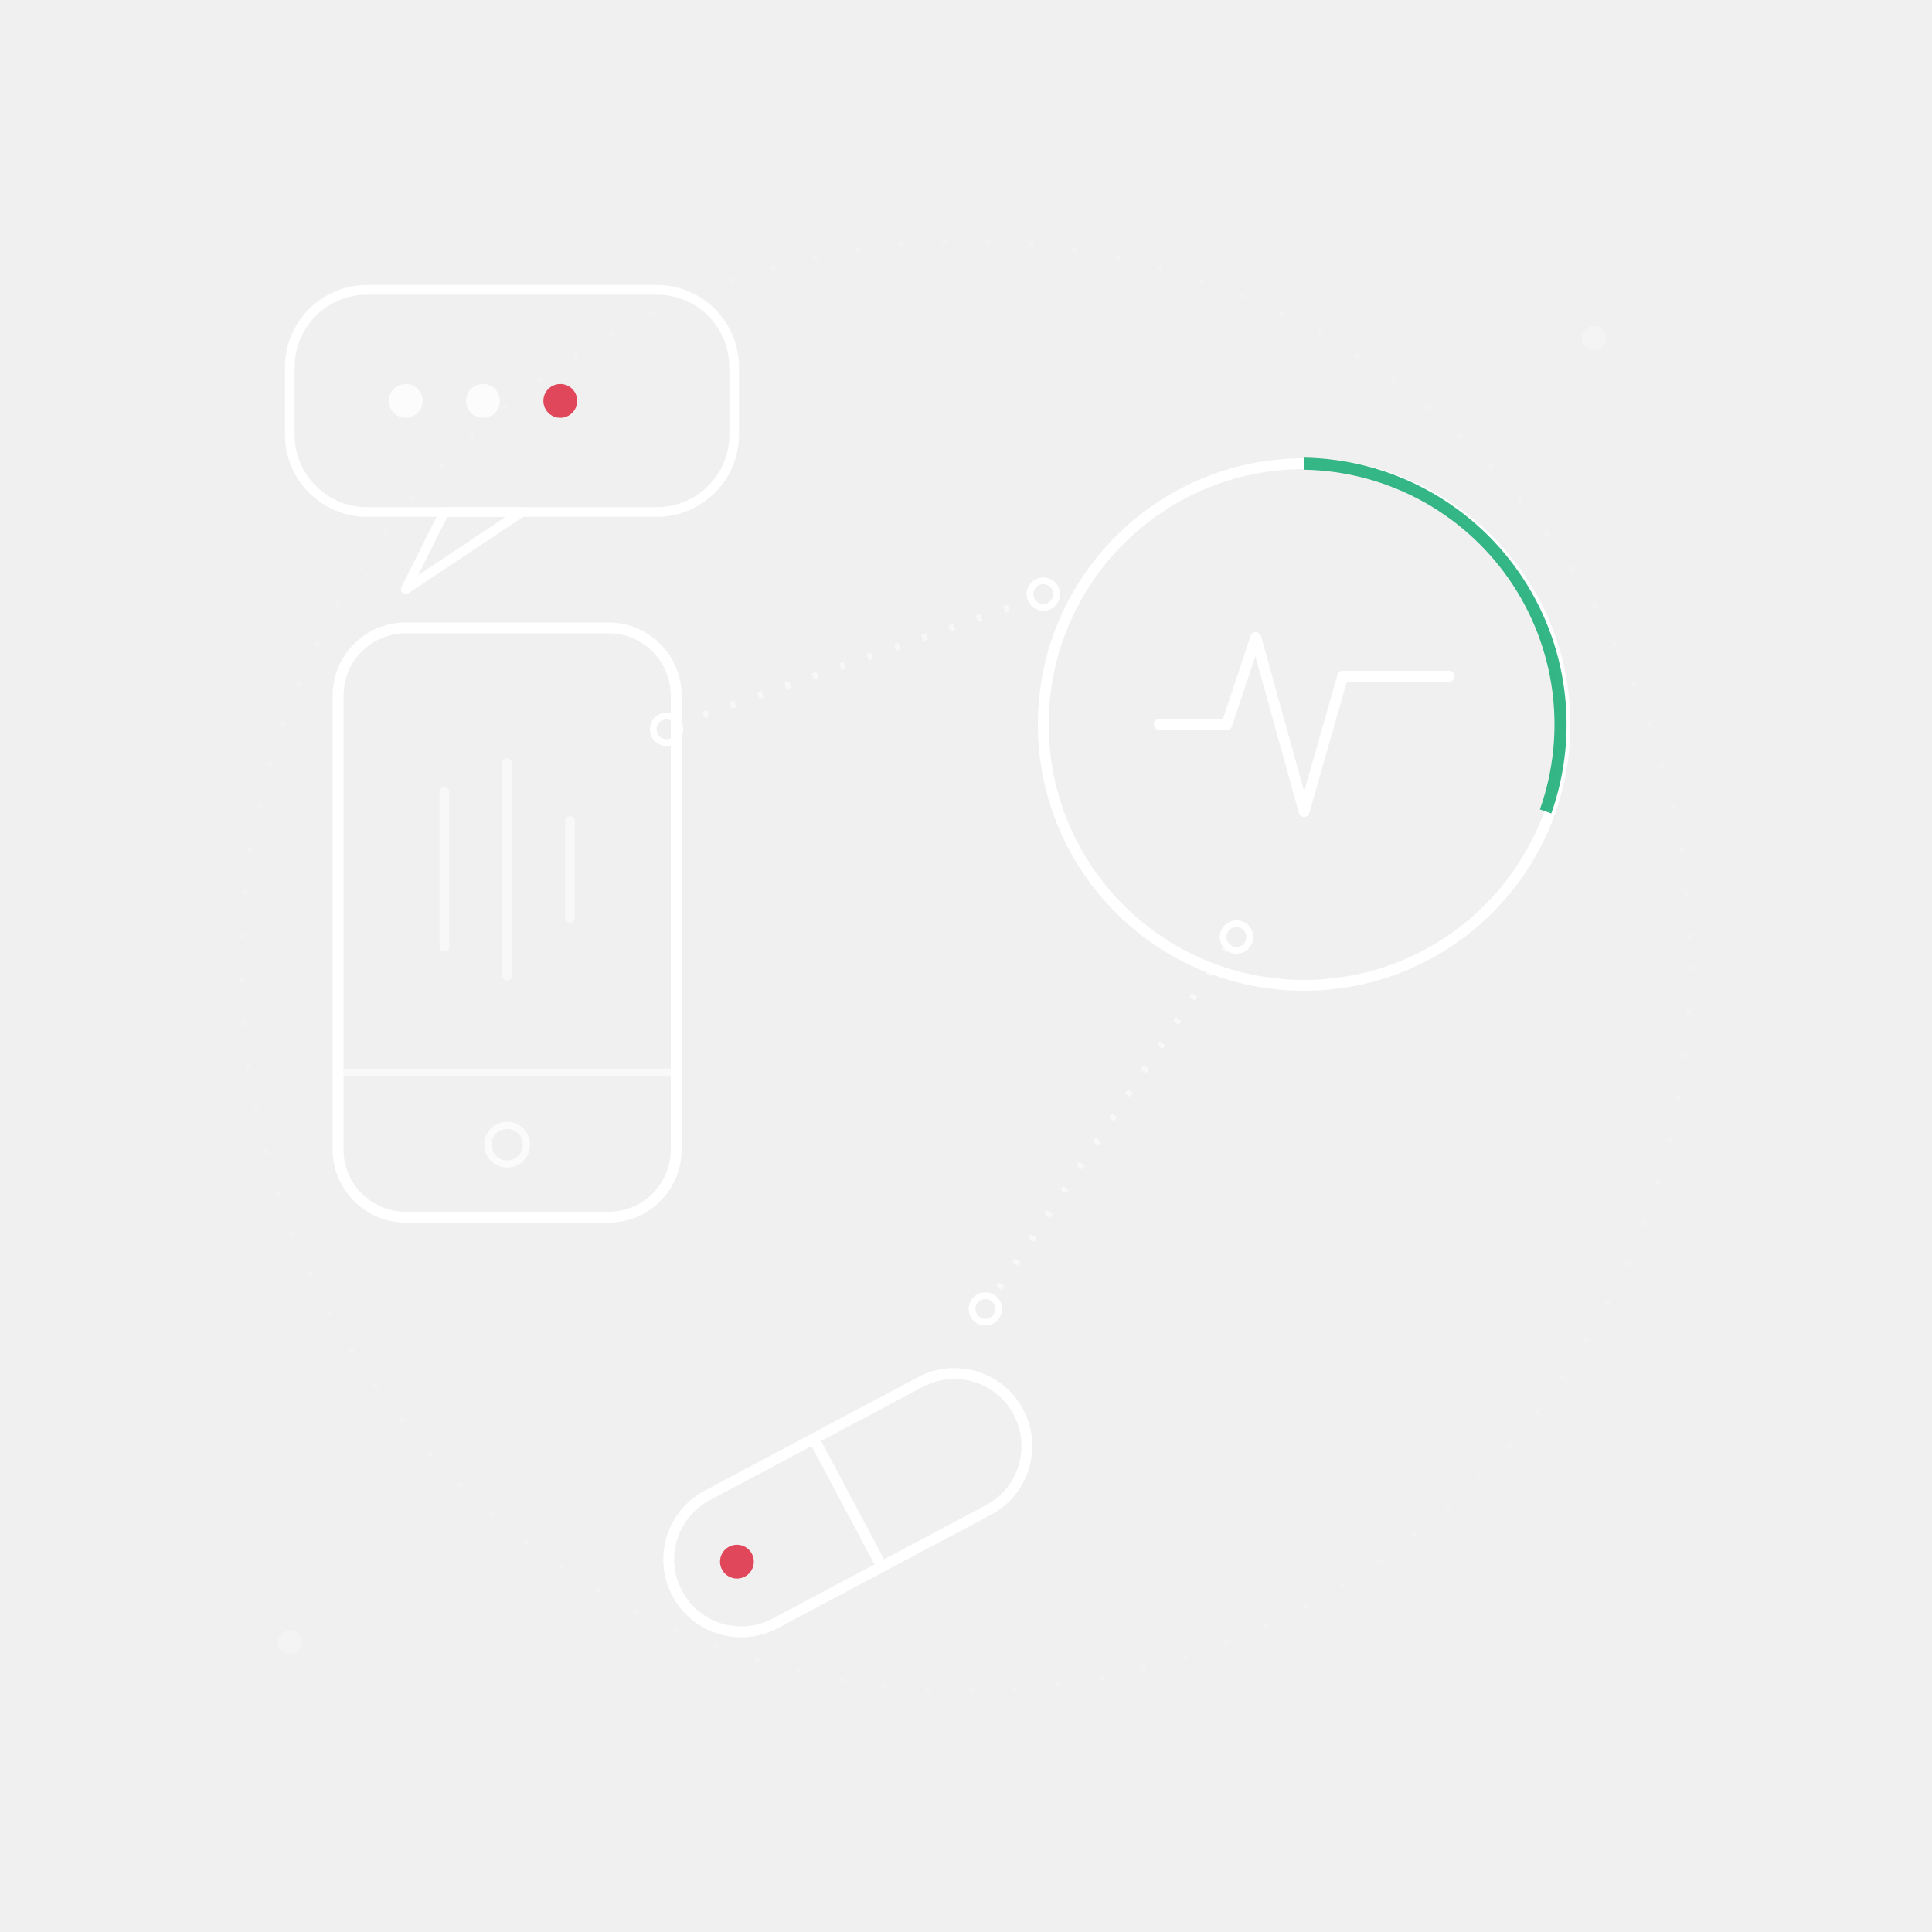
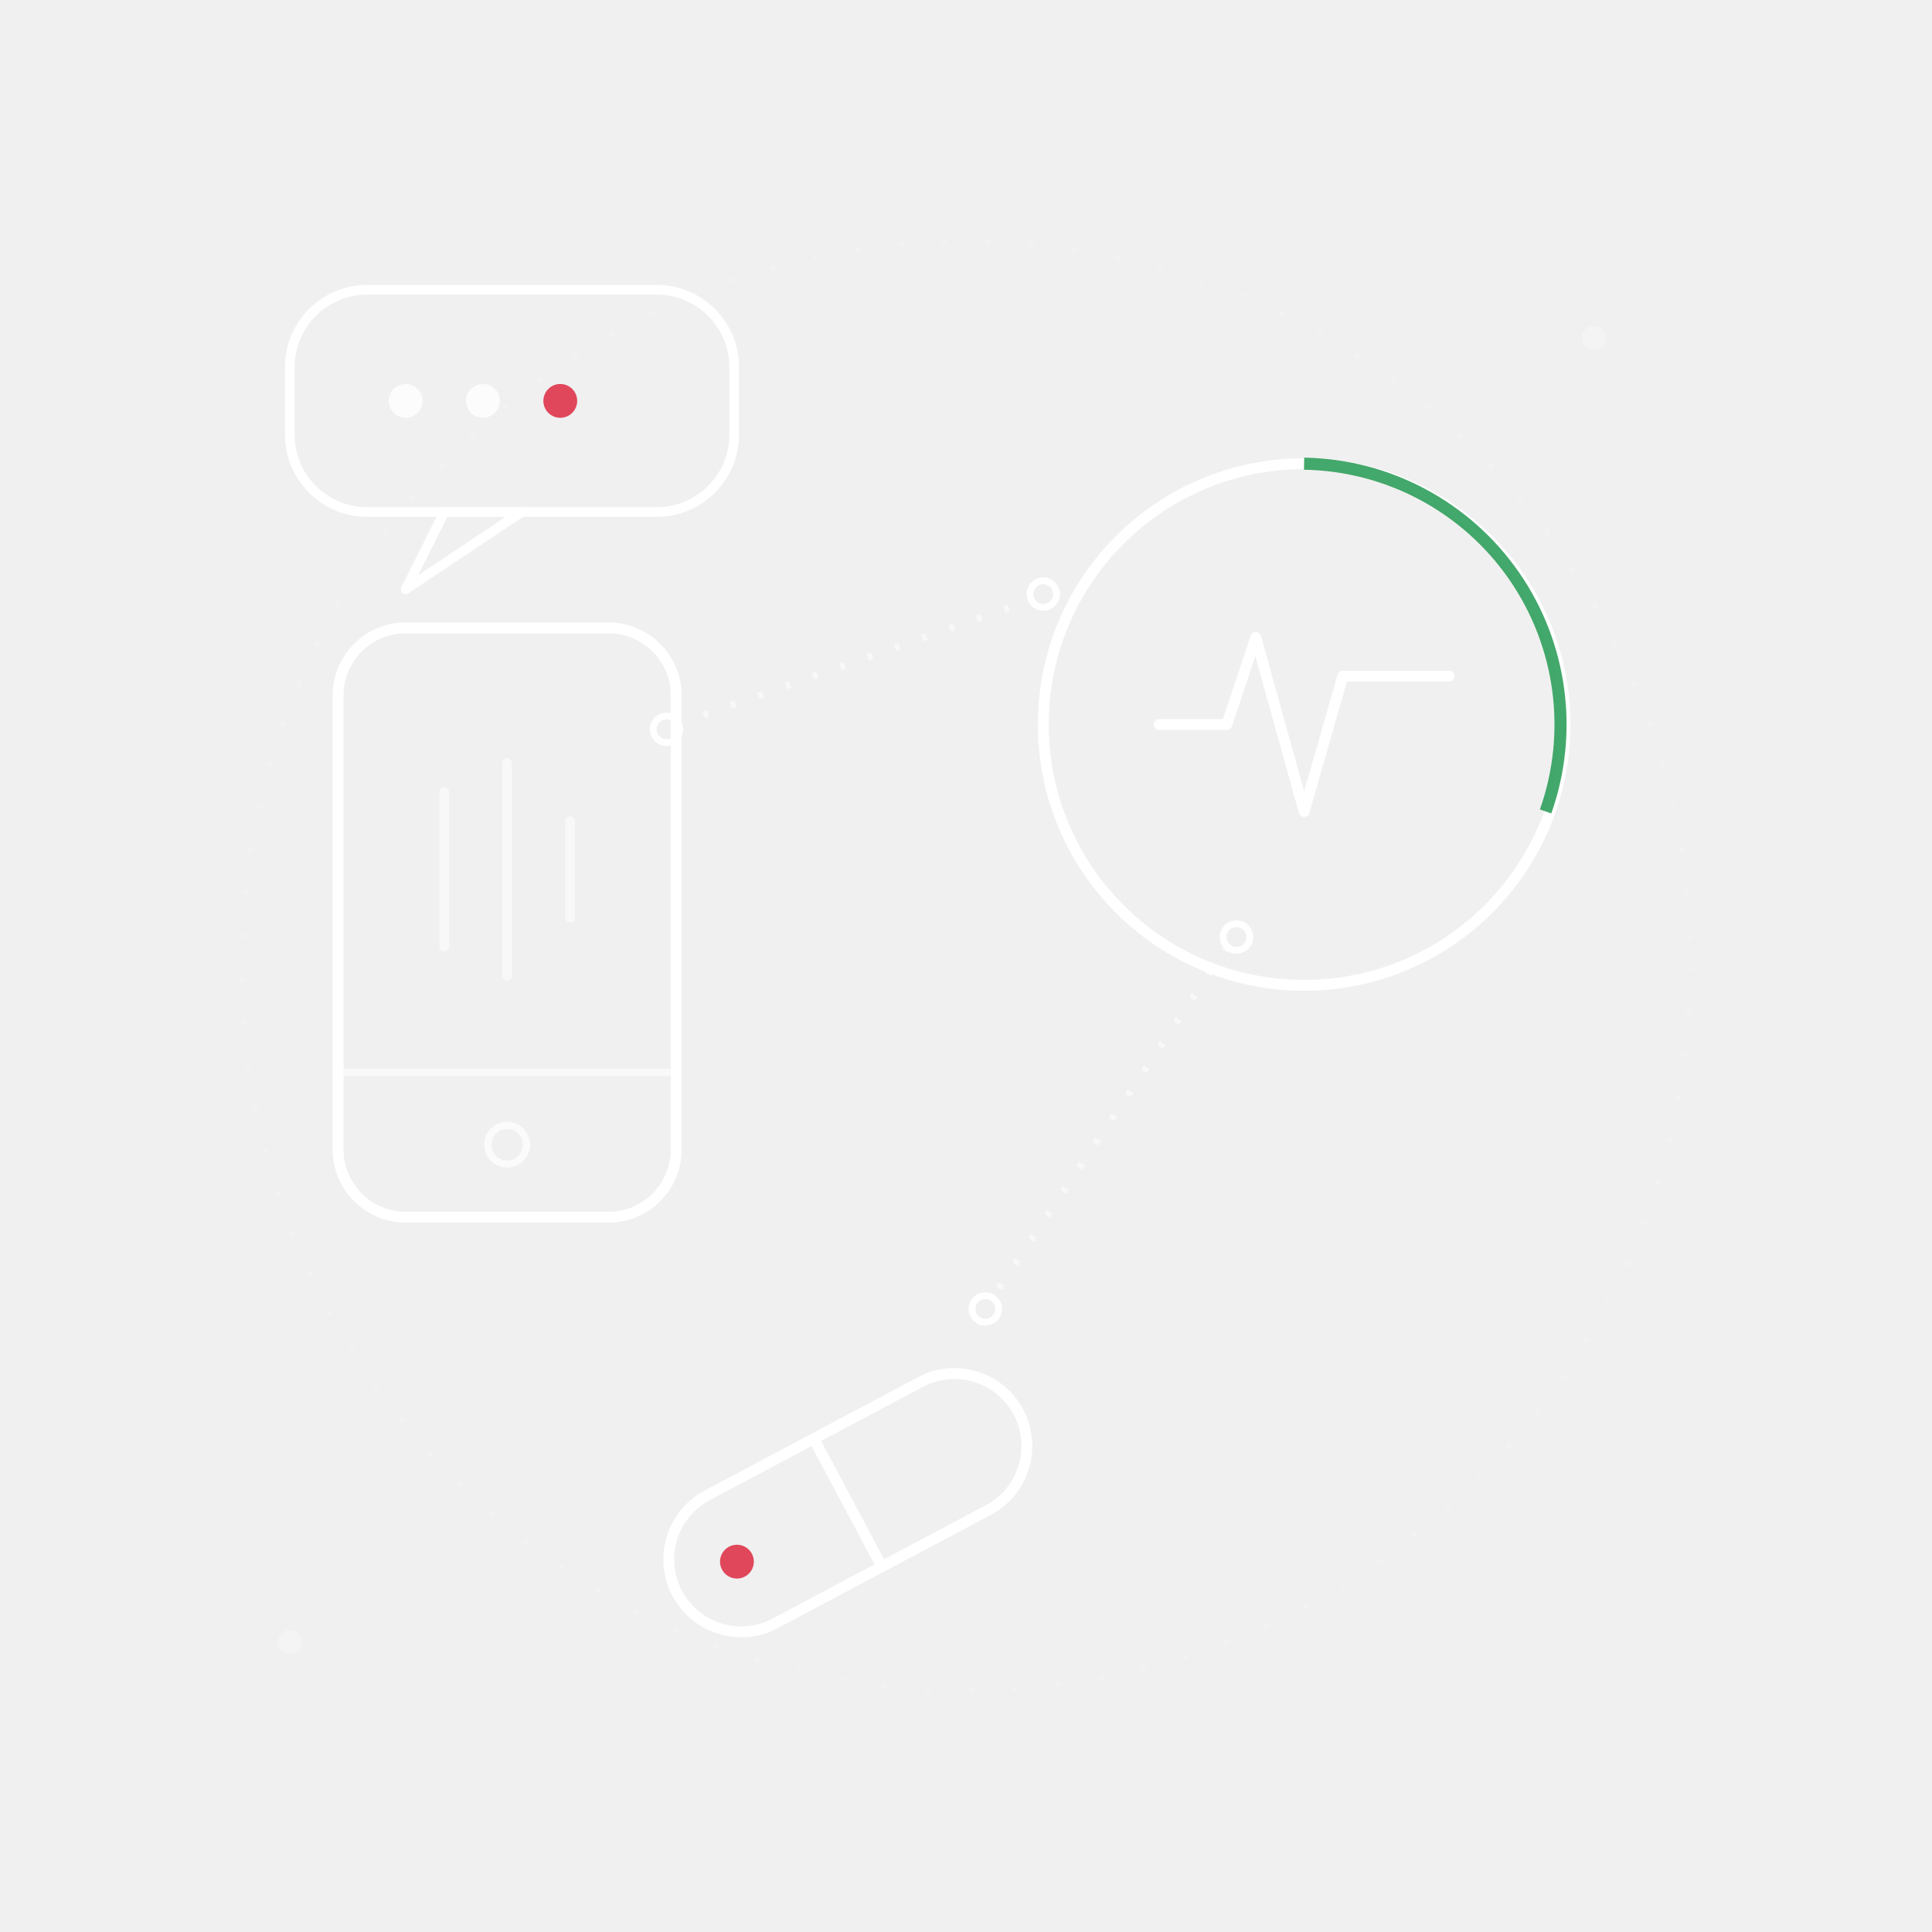
<svg xmlns="http://www.w3.org/2000/svg" viewBox="0 0 400 400" version="1.1" id="svg-symptom-flow">
  <defs id="defs55" />
  <circle cx="200" cy="200" r="150" fill="none" stroke="#ffffff" stroke-width="1" stroke-dasharray="1 8" opacity="0.14" id="circle2" />
  <rect x="70" y="130" width="70" height="122" rx="14" fill="none" stroke="#ffffff" stroke-width="2.25" id="rect4" />
  <line x1="70" y1="222" x2="140" y2="222" stroke="#ffffff" stroke-width="1.5" opacity="0.6" id="line6" />
  <circle cx="105" cy="237" r="4" fill="none" stroke="#ffffff" stroke-width="1.5" opacity="0.7" id="circle8" />
  <path d="M92,164 L92,196 M105,158 L105,202 M118,170 L118,190" stroke="#ffffff" stroke-width="2" stroke-linecap="round" opacity="0.55" id="path10" />
  <rect x="60" y="60" width="92" height="46" rx="16" fill="none" stroke="#ffffff" stroke-width="2" id="rect12" />
  <path d="M92,106 L84,122 L108,106 Z" fill="none" stroke="#ffffff" stroke-width="2" stroke-linejoin="round" id="path14" />
  <circle cx="84" cy="83" r="3.5" fill="#ffffff" opacity="0.8" id="circle16" />
  <circle cx="100" cy="83" r="3.5" fill="#ffffff" opacity="0.8" id="circle18" />
  <circle cx="116" cy="83" r="3.5" fill="#E0475A" id="circle20" />
  <path d="M140,150 L214,124" stroke="#ffffff" stroke-width="1.4" stroke-dasharray="1 5" opacity="0.55" fill="none" id="path22" />
  <circle cx="138" cy="151" r="2.75" fill="none" stroke="#ffffff" stroke-width="1.4" id="circle24" />
  <circle cx="216" cy="123" r="2.75" fill="none" stroke="#ffffff" stroke-width="1.4" id="circle26" />
  <circle cx="270" cy="150" r="54" fill="none" stroke="#ffffff" stroke-width="2.25" id="circle28" />
-   <path d="M270,96 A54,54 0 0 1 320,168" fill="none" stroke="#1FAE7A" stroke-width="2.5" opacity="0.9" id="path30" />
+   <path d="M270,96 A54,54 0 0 1 320,168" fill="none" stroke="#2F9E5B" stroke-width="2.5" opacity="0.9" id="path30" />
  <path d="M240,150 H254 L260,132 L270,168 L278,140 H284 H300" fill="none" stroke="#ffffff" stroke-width="2.25" stroke-linecap="round" stroke-linejoin="round" id="path32" />
  <path d="M254,196 L206,268" stroke="#ffffff" stroke-width="1.4" stroke-dasharray="1 5" opacity="0.55" fill="none" id="path34" />
  <circle cx="256" cy="194" r="2.75" fill="none" stroke="#ffffff" stroke-width="1.4" id="circle36" />
  <circle cx="204" cy="271" r="2.75" fill="none" stroke="#ffffff" stroke-width="1.4" id="circle38" />
  <g transform="rotate(-28 176 312)" id="g46">
    <rect x="136" y="296" width="80" height="30" rx="15" fill="none" stroke="#ffffff" stroke-width="2.25" id="rect40" />
    <line x1="176" y1="296" x2="176" y2="326" stroke="#ffffff" stroke-width="2.25" id="line42" />
    <circle cx="150" cy="311" r="3.5" fill="#E0475A" id="circle44" />
  </g>
  <circle cx="330" cy="70" r="2.5" fill="#ffffff" opacity="0.3" id="circle48" />
  <circle cx="60" cy="340" r="2.5" fill="#ffffff" opacity="0.25" id="circle50" />
</svg>
